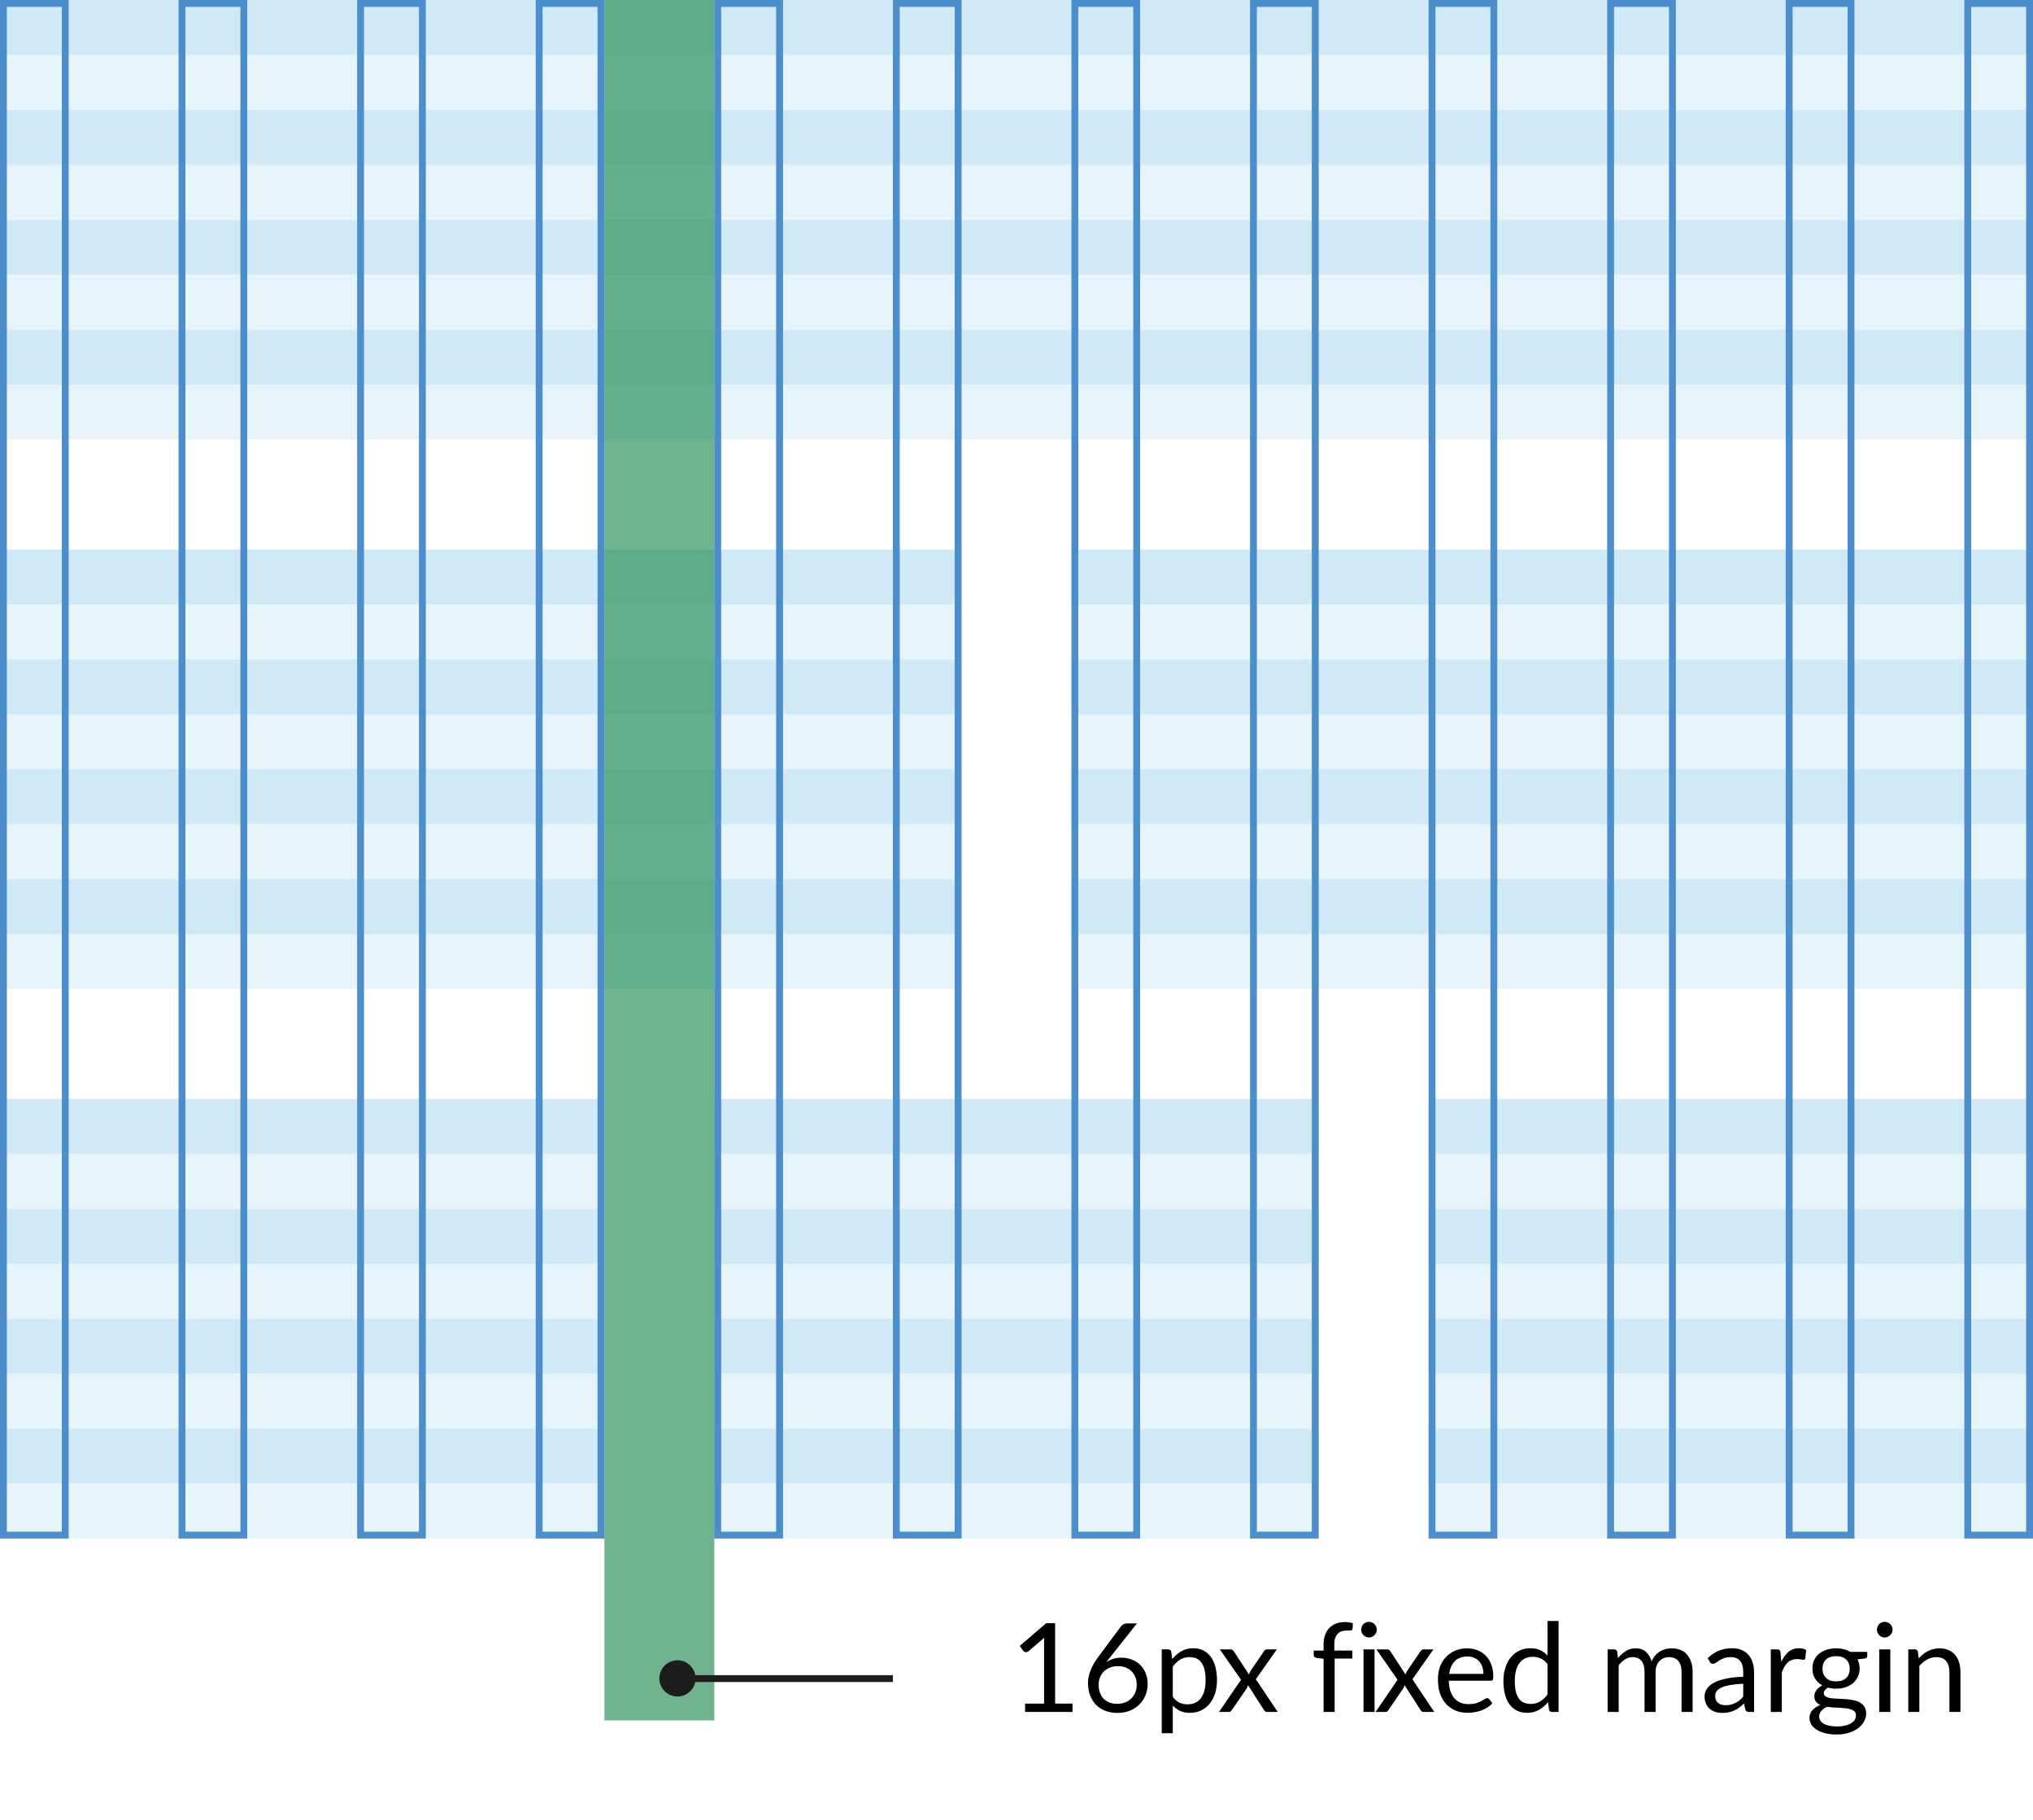
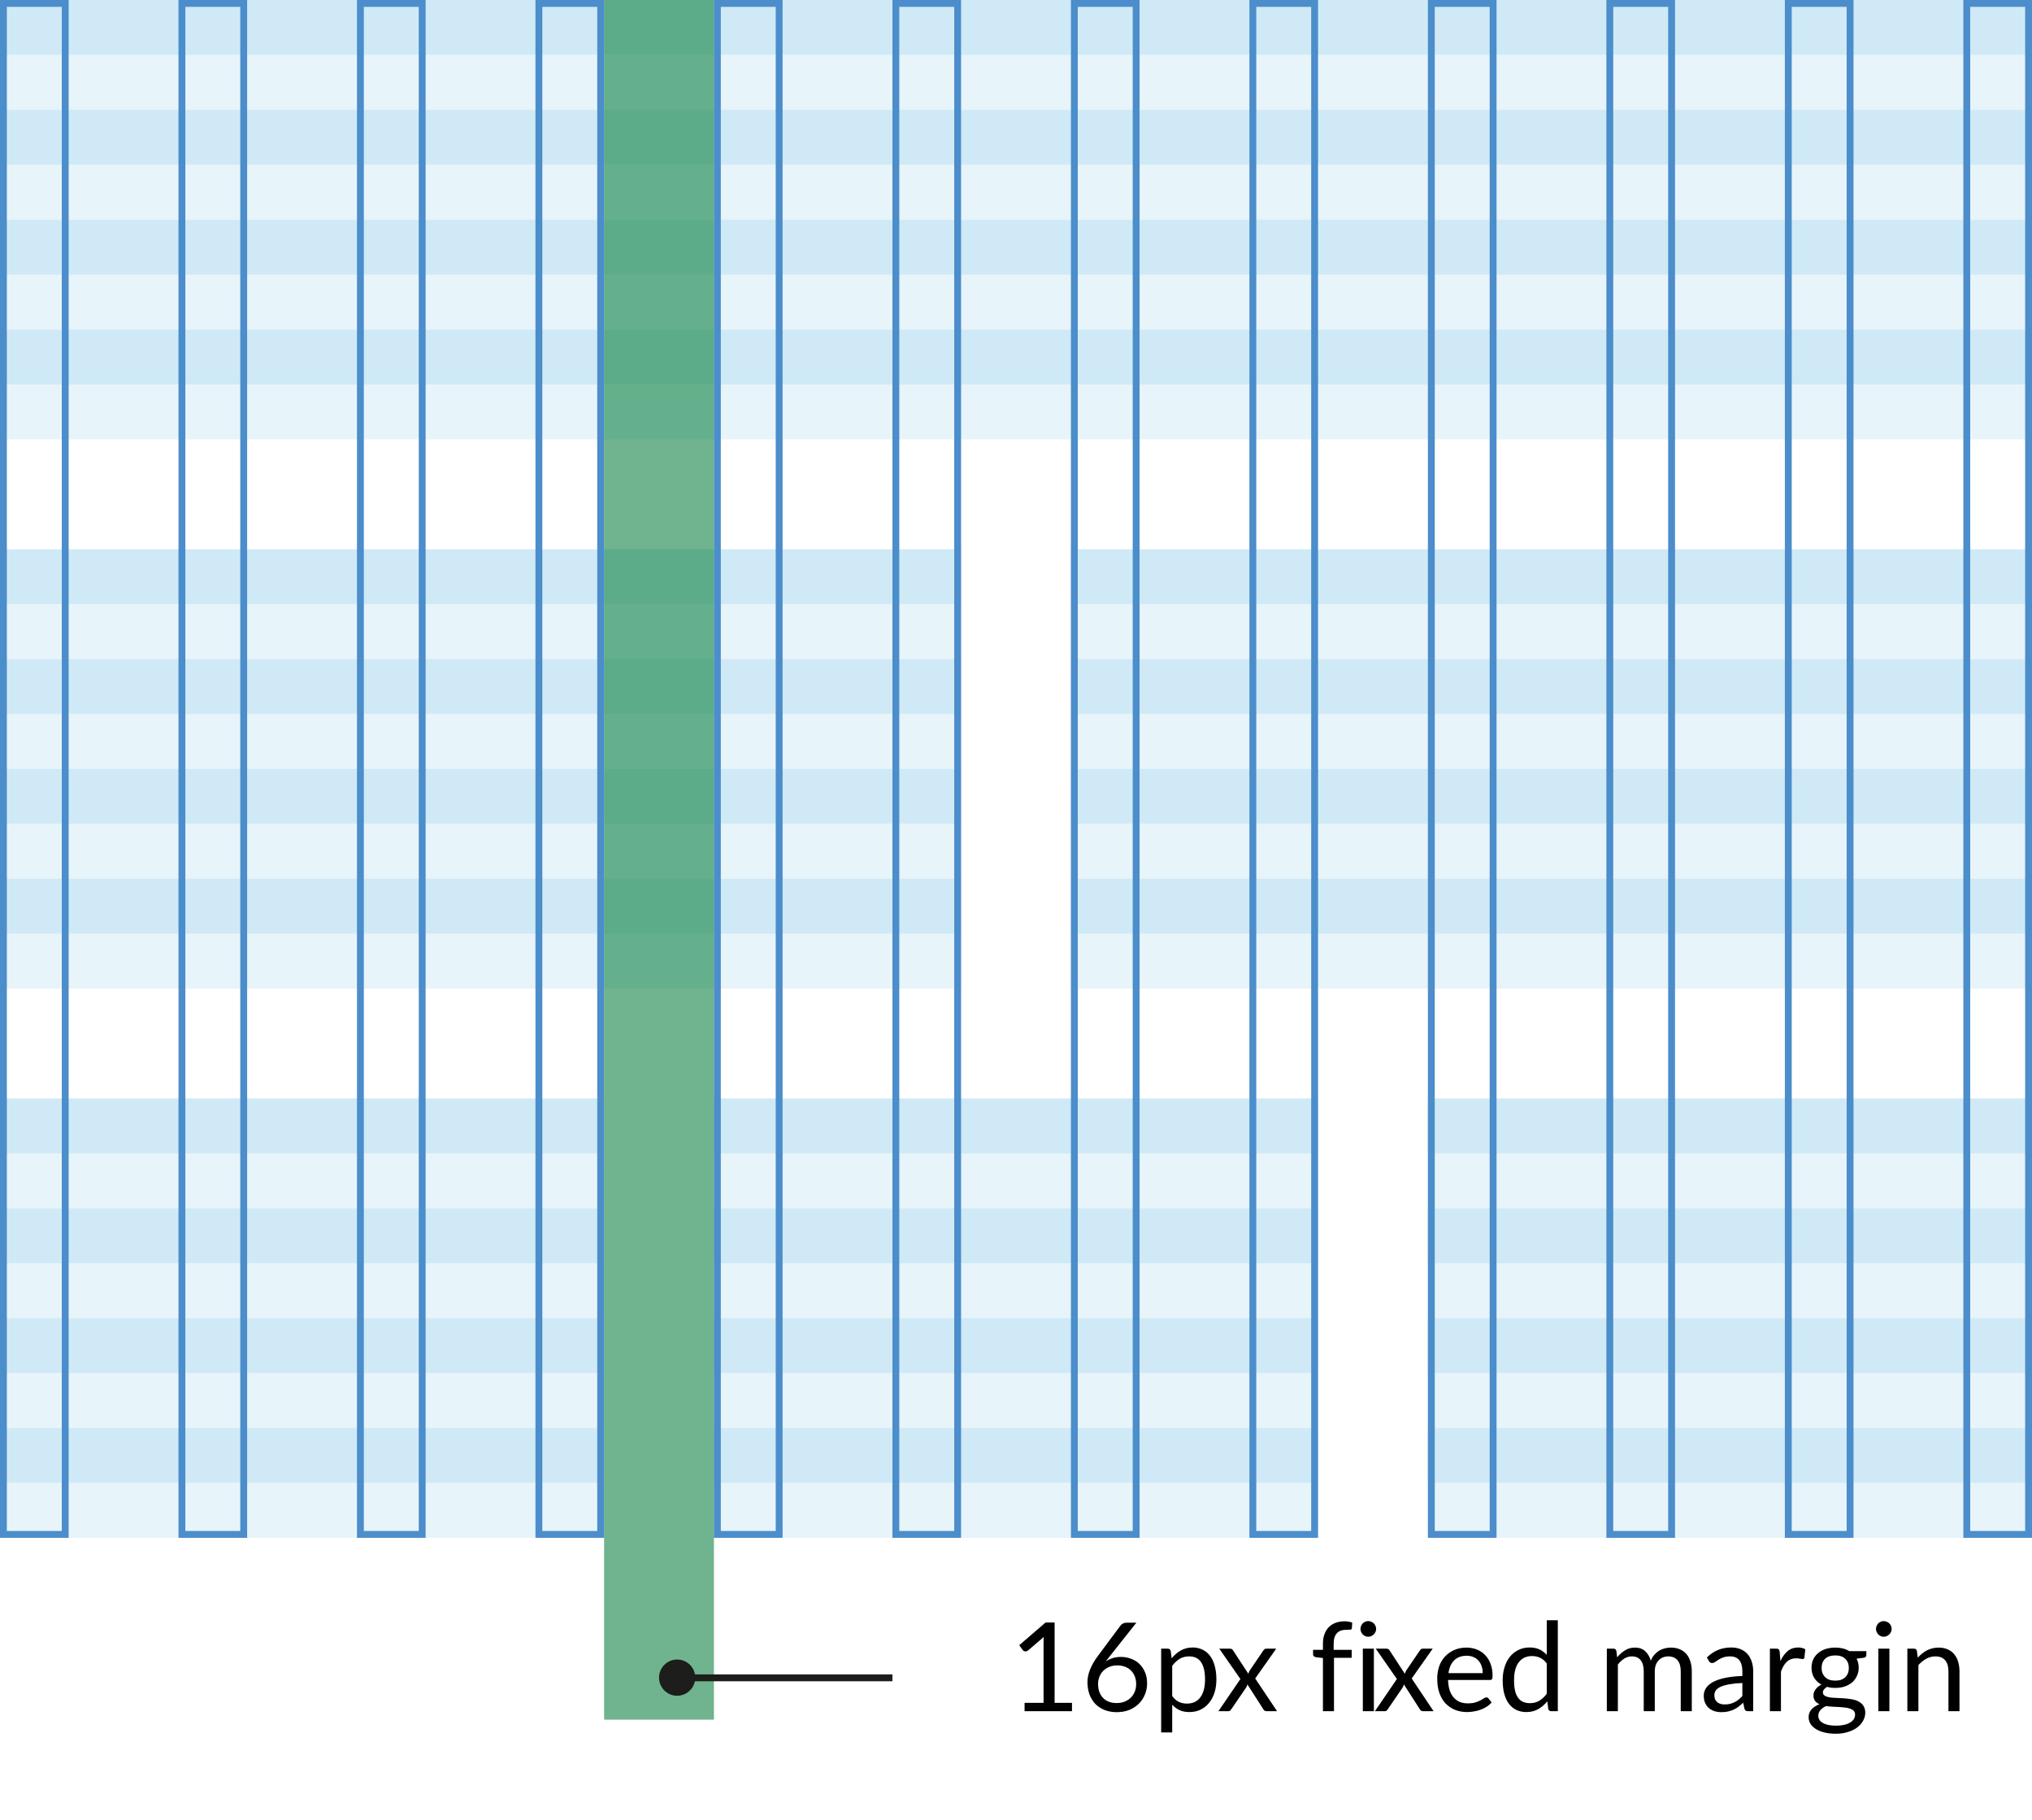
- <svg xmlns="http://www.w3.org/2000/svg" id="Layer_1" data-name="Layer 1" viewBox="0 0 296 264.93">
+ <svg xmlns="http://www.w3.org/2000/svg" id="Layer_1" data-name="Layer 1" viewBox="0 0 296 265">
  <defs>
    <style>.cls-1,.cls-6{fill:none;}.cls-2{fill:#bbe1f2;opacity:0.7;}.cls-3{opacity:0.5;}.cls-4{fill:#4c8dcb;}.cls-5{fill:#0f8243;opacity:0.6;}.cls-6{stroke:#1d1d1b;}.cls-7{clip-path:url(#clip-path);}.cls-8{fill:#1d1d1b;}.cls-9{font-size:18px;font-family:Lato-Regular, Lato;}.cls-10{letter-spacing:-0.03em;}.cls-11{letter-spacing:-0.03em;}.cls-12{letter-spacing:0em;}</style>
    <clipPath id="clip-path">
      <rect class="cls-1" x="96" y="215.67" width="387.08" height="45.01" />
    </clipPath>
  </defs>
  <rect class="cls-2" width="296" height="8" />
  <g class="cls-3">
    <rect class="cls-2" y="8" width="296" height="8" />
  </g>
  <rect class="cls-2" y="16" width="296" height="8" />
  <g class="cls-3">
    <rect class="cls-2" y="24" width="296" height="8" />
  </g>
  <rect class="cls-2" y="32" width="296" height="8" />
  <g class="cls-3">
    <rect class="cls-2" y="40" width="296" height="8" />
  </g>
  <rect class="cls-2" y="48" width="296" height="8" />
  <g class="cls-3">
    <rect class="cls-2" y="56" width="296" height="8" />
  </g>
  <rect class="cls-2" y="80" width="140" height="8" />
  <g class="cls-3">
    <rect class="cls-2" y="88" width="140" height="8" />
  </g>
  <rect class="cls-2" y="96" width="140" height="8" />
  <g class="cls-3">
    <rect class="cls-2" y="104" width="140" height="8" />
  </g>
  <rect class="cls-2" y="112" width="140" height="8" />
  <g class="cls-3">
    <rect class="cls-2" y="120" width="140" height="8" />
  </g>
  <rect class="cls-2" y="128" width="140" height="8" />
  <g class="cls-3">
    <rect class="cls-2" y="136" width="140" height="8" />
  </g>
  <rect class="cls-2" y="160" width="88" height="8" />
  <g class="cls-3">
    <rect class="cls-2" y="168" width="88" height="8" />
  </g>
  <rect class="cls-2" y="176" width="88" height="8" />
  <g class="cls-3">
    <rect class="cls-2" y="184" width="88" height="8" />
  </g>
  <rect class="cls-2" y="192" width="88" height="8" />
  <g class="cls-3">
    <rect class="cls-2" y="200" width="88" height="8" />
  </g>
  <rect class="cls-2" y="208" width="88" height="8" />
  <g class="cls-3">
    <rect class="cls-2" y="216" width="88" height="8" />
  </g>
  <rect class="cls-2" x="104" y="160" width="88" height="8" />
  <g class="cls-3">
    <rect class="cls-2" x="104" y="168" width="88" height="8" />
  </g>
  <rect class="cls-2" x="104" y="176" width="88" height="8" />
  <g class="cls-3">
    <rect class="cls-2" x="104" y="184" width="88" height="8" />
  </g>
  <rect class="cls-2" x="104" y="192" width="88" height="8" />
  <g class="cls-3">
    <rect class="cls-2" x="104" y="200" width="88" height="8" />
  </g>
  <rect class="cls-2" x="104" y="208" width="88" height="8" />
  <g class="cls-3">
    <rect class="cls-2" x="104" y="216" width="88" height="8" />
  </g>
  <rect class="cls-2" x="208" y="160" width="88" height="8" />
  <g class="cls-3">
    <rect class="cls-2" x="208" y="168" width="88" height="8" />
  </g>
  <rect class="cls-2" x="208" y="176" width="88" height="8" />
  <g class="cls-3">
    <rect class="cls-2" x="208" y="184" width="88" height="8" />
  </g>
  <rect class="cls-2" x="208" y="192" width="88" height="8" />
  <g class="cls-3">
    <rect class="cls-2" x="208" y="200" width="88" height="8" />
  </g>
  <rect class="cls-2" x="208" y="208" width="88" height="8" />
  <g class="cls-3">
    <rect class="cls-2" x="208" y="216" width="88" height="8" />
  </g>
  <rect class="cls-2" x="156" y="80" width="140" height="8" />
  <g class="cls-3">
    <rect class="cls-2" x="156" y="88" width="140" height="8" />
  </g>
  <rect class="cls-2" x="156" y="96" width="140" height="8" />
  <g class="cls-3">
    <rect class="cls-2" x="156" y="104" width="140" height="8" />
  </g>
  <rect class="cls-2" x="156" y="112" width="140" height="8" />
  <g class="cls-3">
    <rect class="cls-2" x="156" y="120" width="140" height="8" />
  </g>
  <rect class="cls-2" x="156" y="128" width="140" height="8" />
  <g class="cls-3">
    <rect class="cls-2" x="156" y="136" width="140" height="8" />
  </g>
  <path class="cls-4" d="M9,1V223H1V1H9m1-1H0V224H10V0Z" />
  <path class="cls-4" d="M35,1V223H27V1h8m1-1H26V224H36V0Z" />
  <path class="cls-4" d="M61,1V223H53V1h8m1-1H52V224H62V0Z" />
  <path class="cls-4" d="M87,1V223H79V1h8m1-1H78V224H88V0Z" />
  <path class="cls-4" d="M113,1V223h-8V1h8m1-1H104V224h10V0Z" />
  <path class="cls-4" d="M139,1V223h-8V1h8m1-1H130V224h10V0Z" />
  <path class="cls-4" d="M165,1V223h-8V1h8m1-1H156V224h10V0Z" />
  <path class="cls-4" d="M191,1V223h-8V1h8m1-1H182V224h10V0Z" />
  <path class="cls-4" d="M217,1V223h-8V1h8m1-1H208V224h10V0Z" />
  <path class="cls-4" d="M243,1V223h-8V1h8m1-1H234V224h10V0Z" />
  <path class="cls-4" d="M269,1V223h-8V1h8m1-1H260V224h10V0Z" />
  <path class="cls-4" d="M295,1V223h-8V1h8m1-1H286V224h10V0Z" />
  <rect class="cls-5" x="88" width="16" height="250.48" />
  <line class="cls-6" x1="98.64" y1="244.39" x2="130" y2="244.39" />
  <g class="cls-7">
    <path class="cls-8" d="M98.64,247A2.64,2.64,0,1,0,96,244.39,2.64,2.64,0,0,0,98.64,247" />
  </g>
  <text class="cls-9" transform="translate(147 249.25)">16<tspan class="cls-10" x="20.88" y="0">p</tspan>
    <tspan x="30.28" y="0">x fi</tspan>
    <tspan class="cls-11" x="53.08" y="0">x</tspan>
    <tspan class="cls-12" x="61.61" y="0">ed margin</tspan>
  </text>
</svg>
